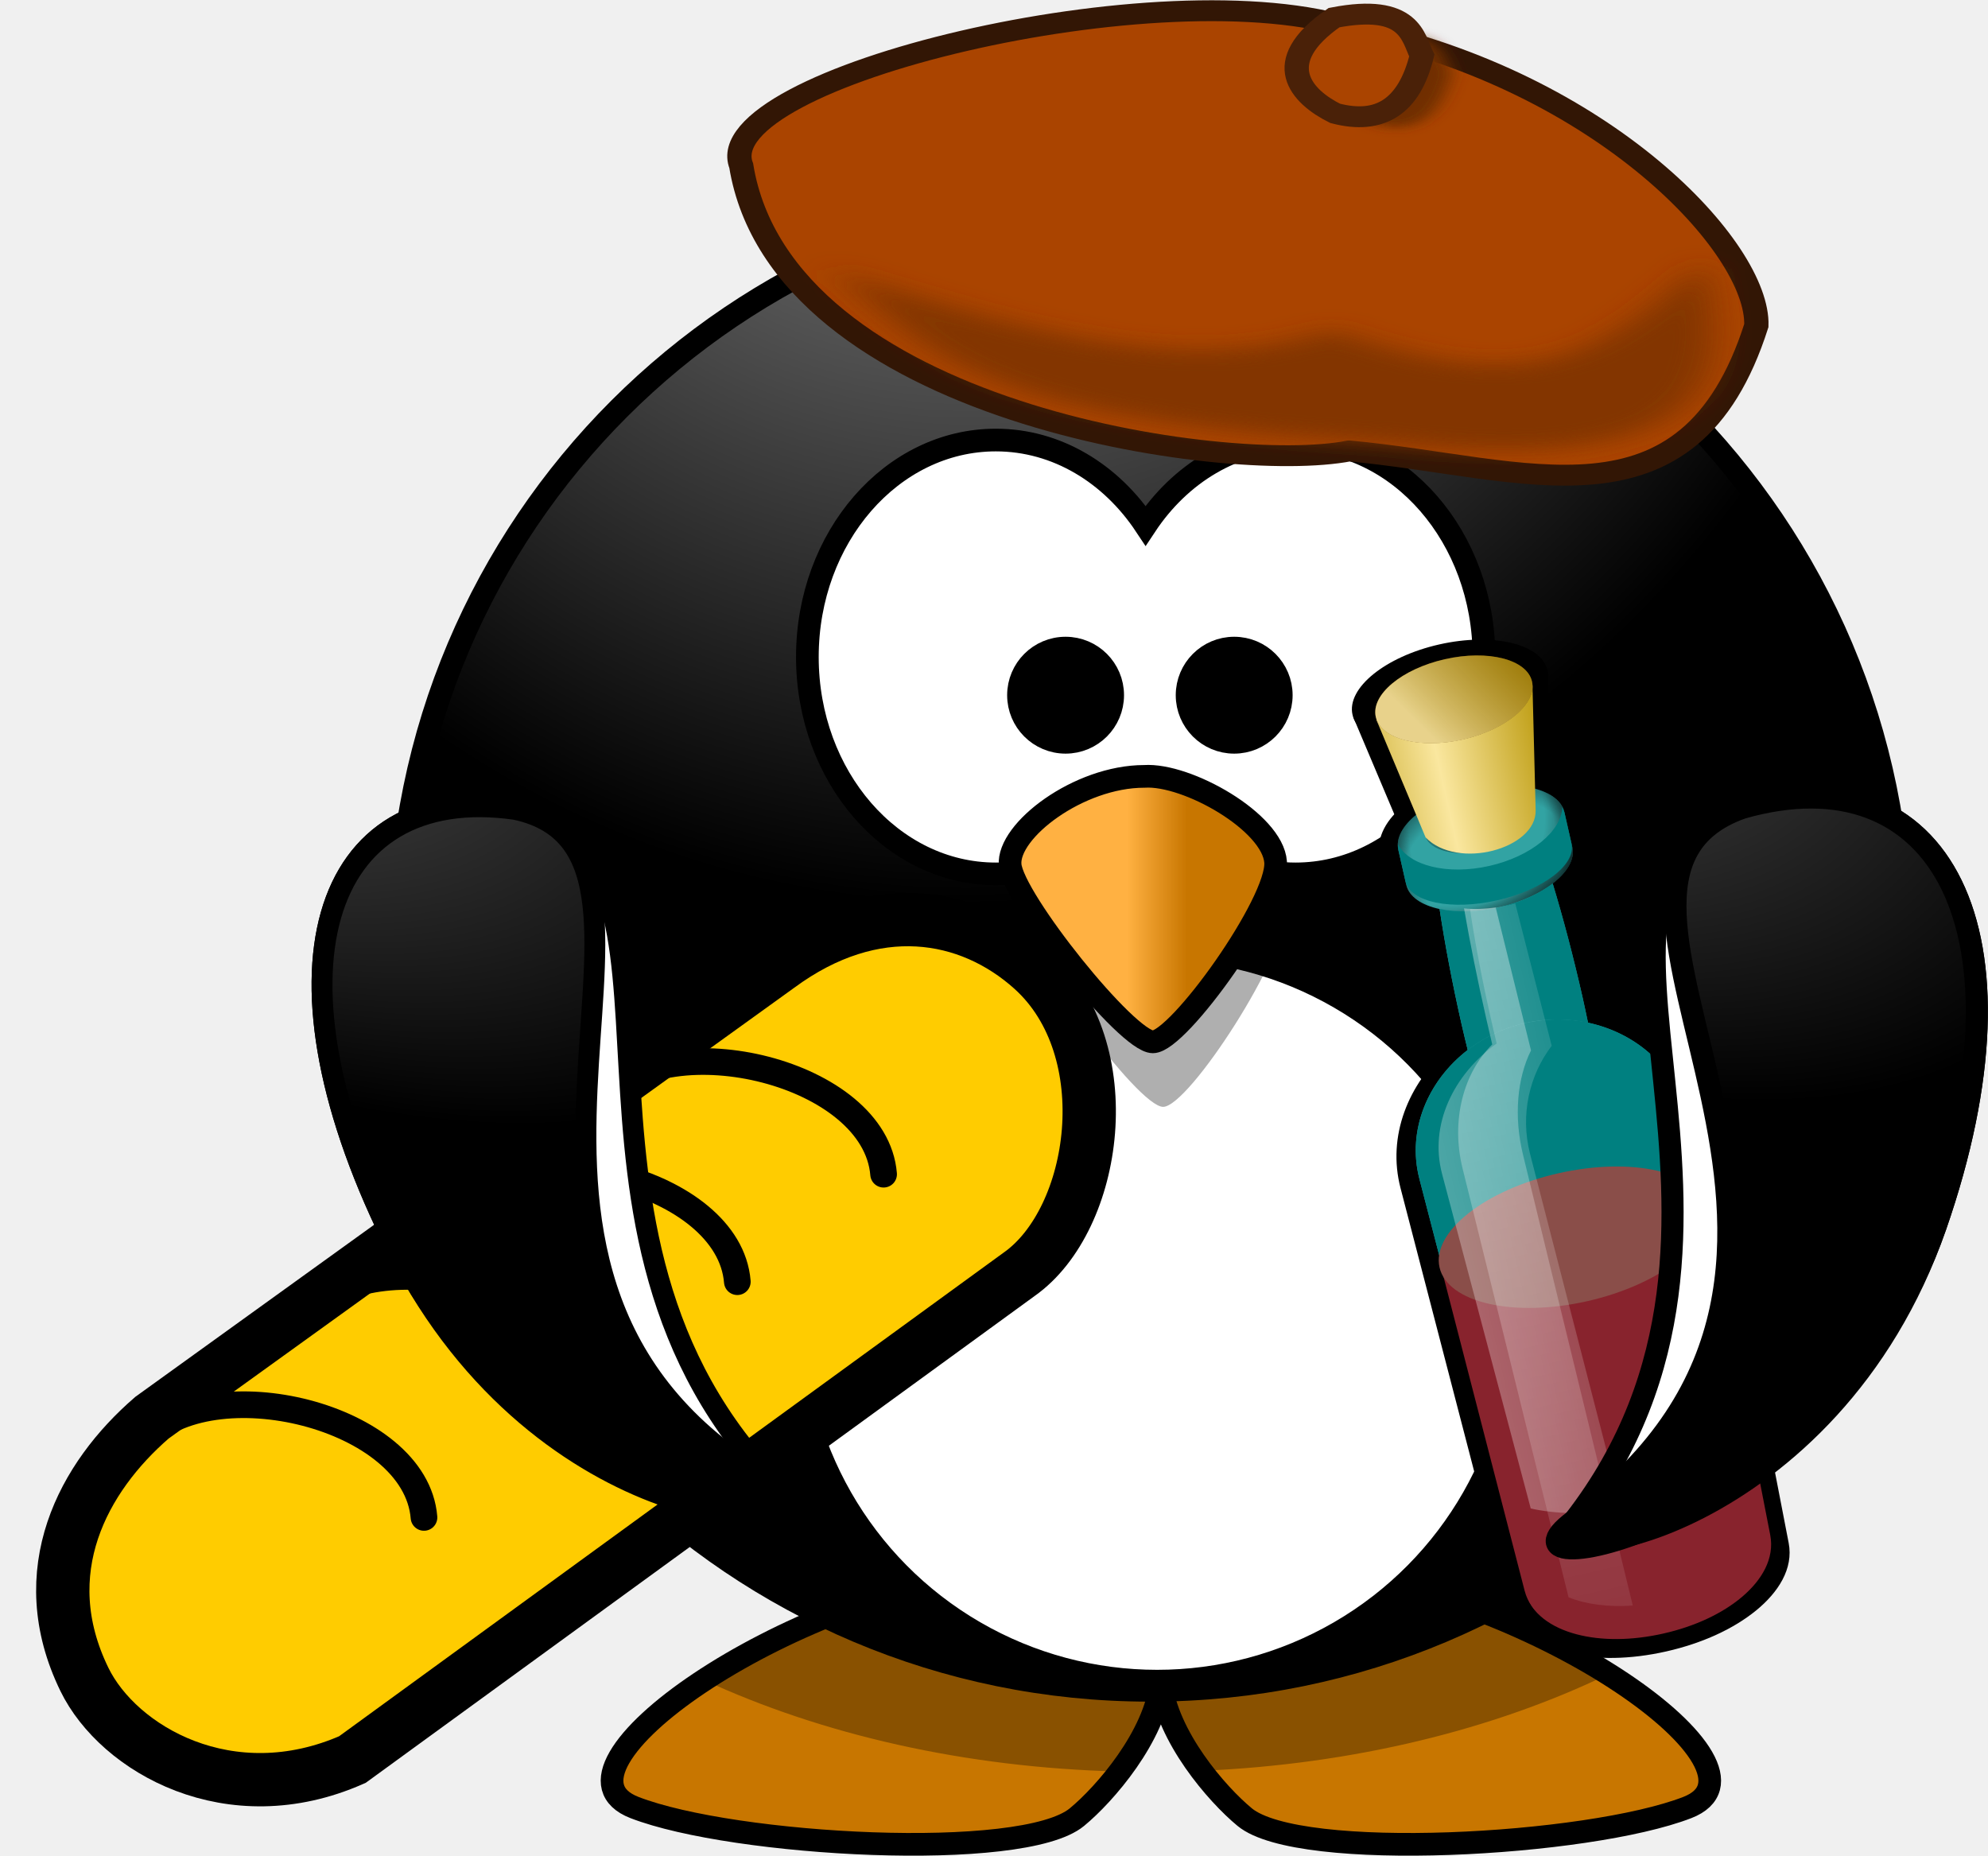
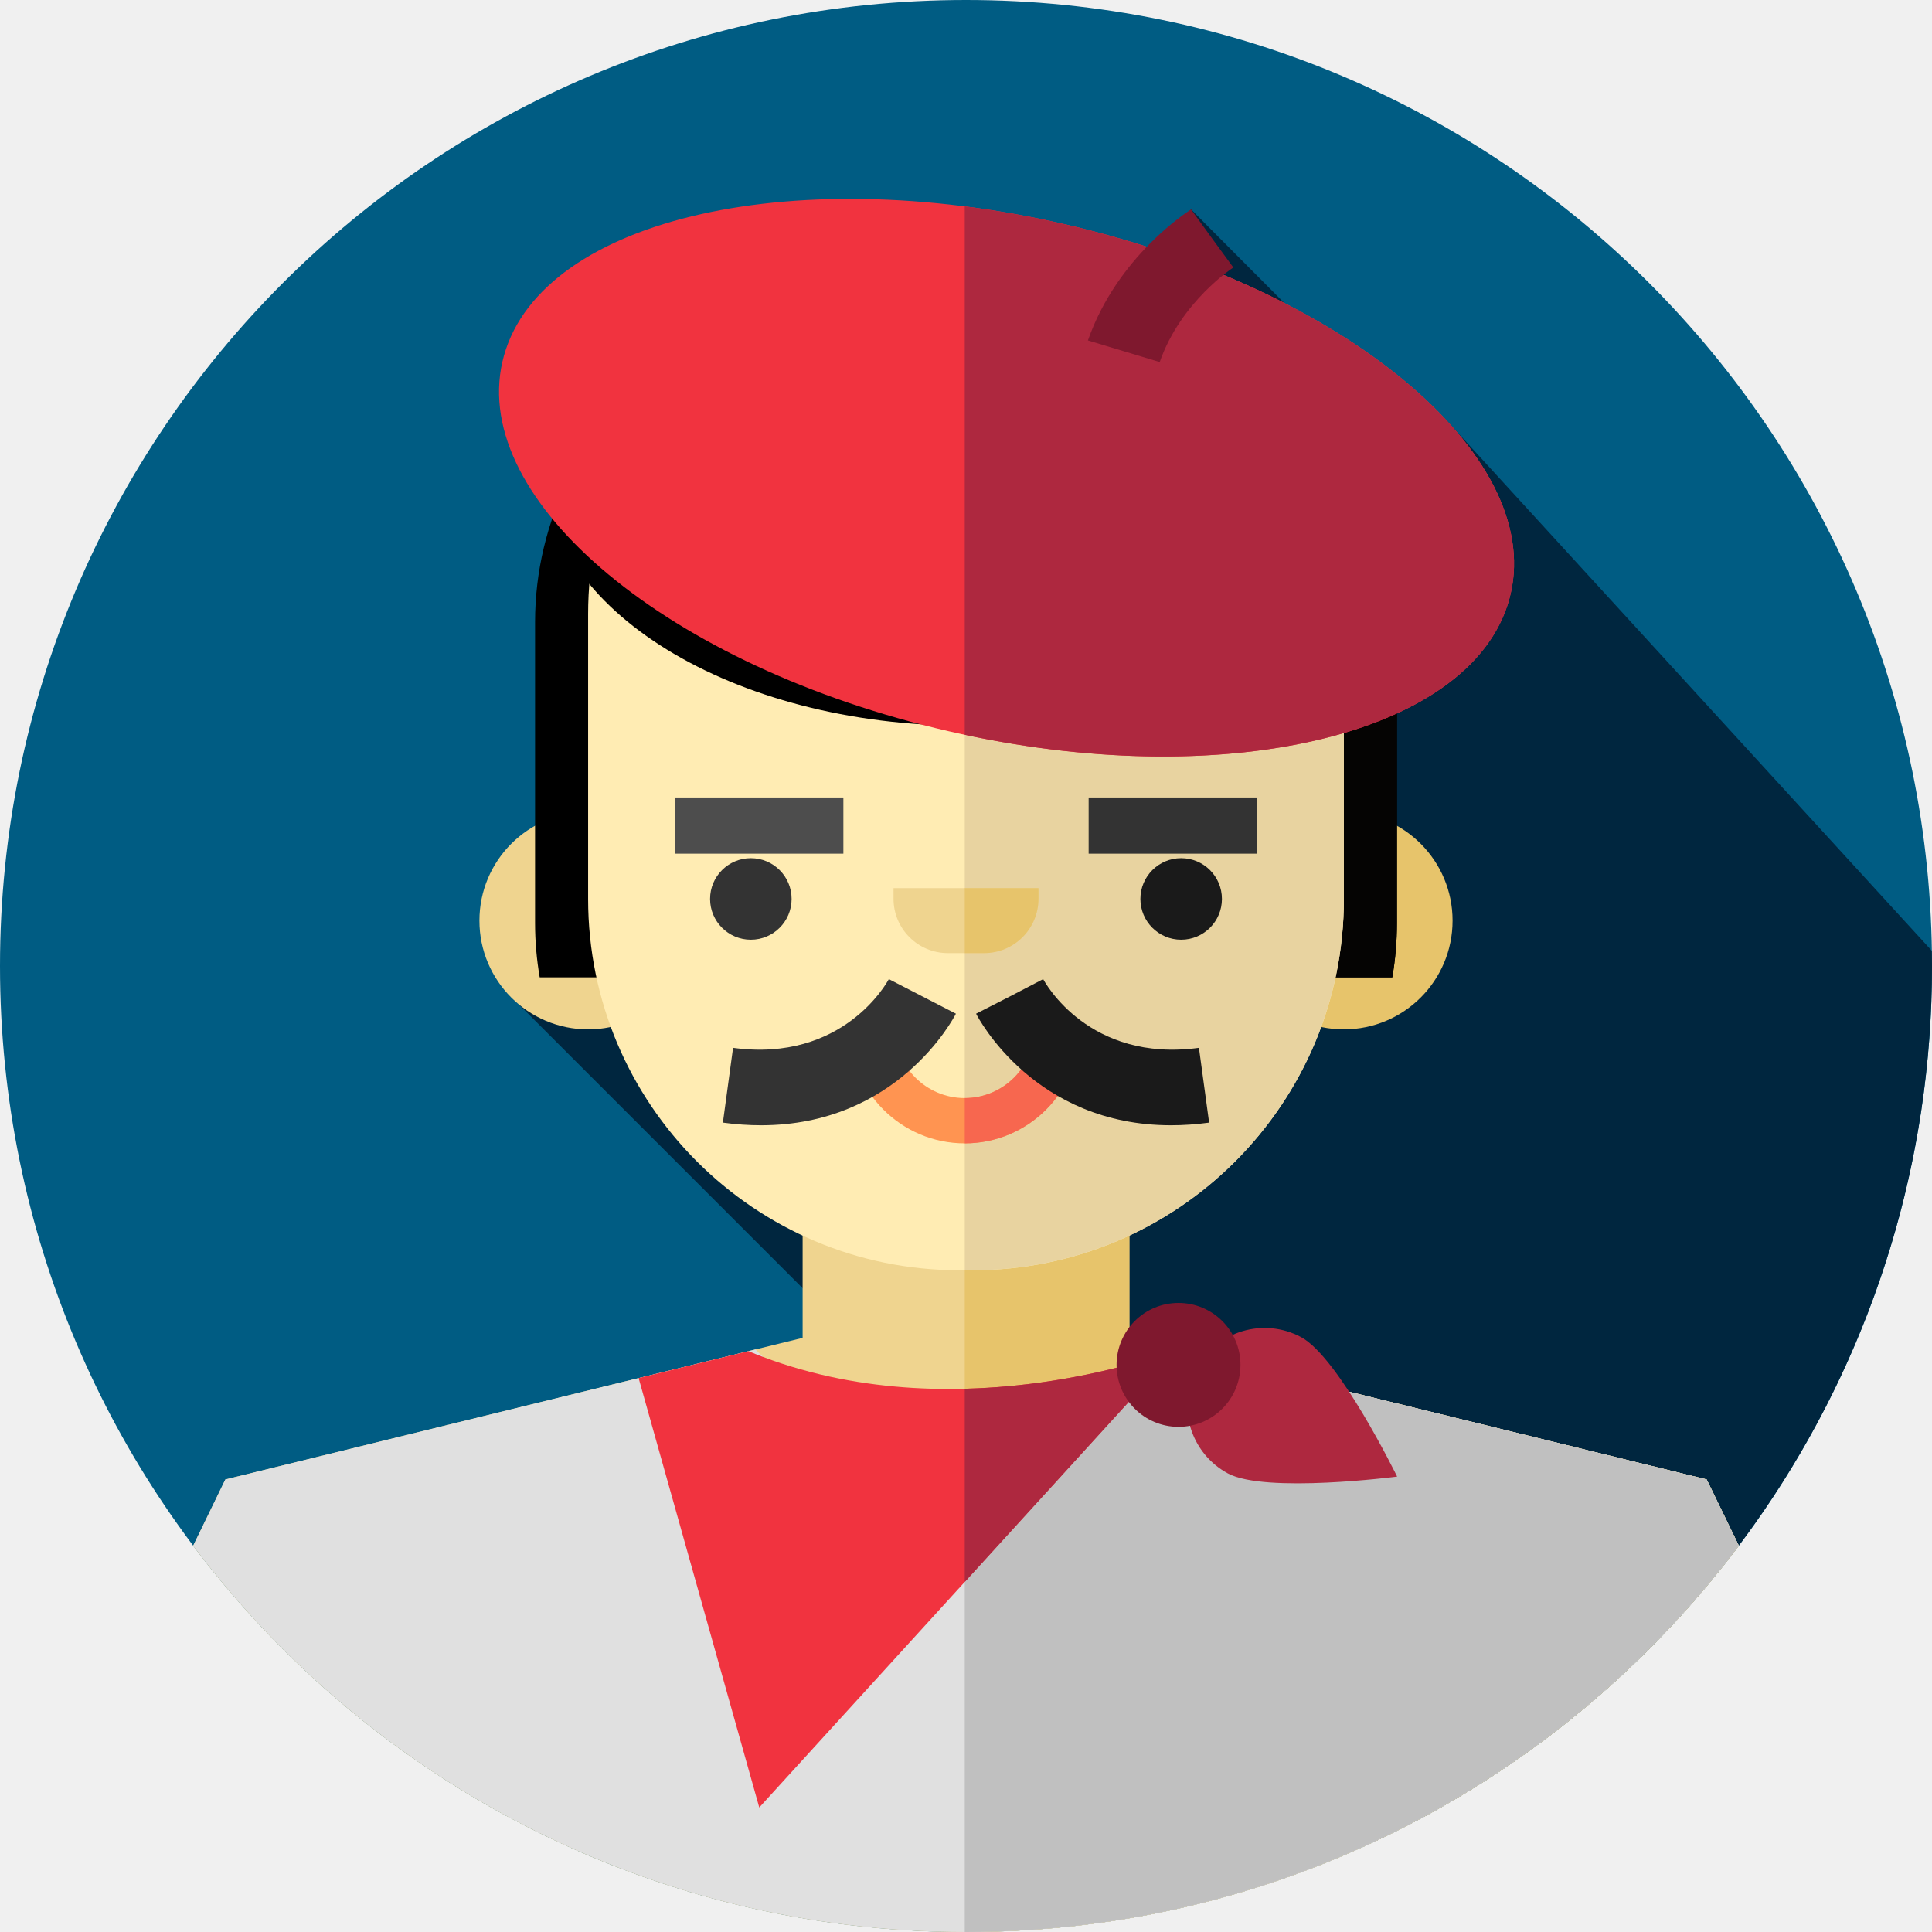
- <svg xmlns="http://www.w3.org/2000/svg" xmlns:xlink="http://www.w3.org/1999/xlink" version="1.1" viewBox="0 0 137.133 128.01">
-   <defs>
-     <filter id="w">
-       <feGaussianBlur stdDeviation="2.462" />
-     </filter>
-     <filter id="x" x="-.152" y="-.16" width="1.304" height="1.321">
-       <feGaussianBlur stdDeviation="1.283" />
-     </filter>
-     <linearGradient id="b">
-       <stop stop-color="#a5a5a5" offset="0" />
-       <stop offset="1" />
-     </linearGradient>
-     <linearGradient id="ae" x1="104.81" x2="108.95" gradientUnits="userSpaceOnUse">
-       <stop stop-color="#ffb142" offset="0" />
-       <stop stop-color="#c87600" offset="1" />
-     </linearGradient>
-     <radialGradient id="an" cx="414.68" cy="-8.88" r="123.55" gradientTransform="matrix(-1.8232e-6 .27968 -.60927 0 102.54 -41.049)" gradientUnits="userSpaceOnUse">
-       <stop stop-color="#ffb142" offset="0" />
-       <stop stop-color="#ffb141" offset=".887" />
-       <stop stop-color="#c87600" offset="1" />
-     </radialGradient>
-     <radialGradient id="af" cx="488.95" cy="582.85" r="167.56" gradientTransform="matrix(0 -.46285 .41458 -1.2039e-6 -147.94 242.41)" gradientUnits="userSpaceOnUse" xlink:href="#b" />
-     <radialGradient id="ah" cx="441.42" cy="734.65" r="59.255" gradientTransform="matrix(-1.6166 1.6104 -3.9228 -3.938 4772.7 2356.6)" gradientUnits="userSpaceOnUse" xlink:href="#b" />
-     <radialGradient id="ag" cx="296.64" cy="689.45" r="59.255" gradientTransform="matrix(1.4619 -1.752 -4.0043 -3.3413 3754.9 3020.1)" gradientUnits="userSpaceOnUse" xlink:href="#b" />
-     <radialGradient id="ai" cx="505.31" cy="340.96" r="17.922" gradientTransform="matrix(4.678,-1.2535,1.066,3.9785,-2624.1,-578.83)" gradientUnits="userSpaceOnUse" xlink:href="#a" />
-     <linearGradient id="a">
-       <stop stop-opacity="0" offset="0" />
-       <stop stop-opacity="0" offset=".6" />
-       <stop offset="1" />
-     </linearGradient>
-     <radialGradient id="aj" cx="499.62" cy="357.75" r="13.047" gradientTransform="matrix(7.0129 -.55582 1.711 21.589 -4040.8 -7234.9)" gradientUnits="userSpaceOnUse" xlink:href="#a" />
-     <radialGradient id="ak" cx="507.58" cy="332.63" r="17.922" gradientTransform="matrix(5.7514,-1.5411,1.066,3.9785,-3169,-432.83)" gradientUnits="userSpaceOnUse" xlink:href="#a" />
-     <radialGradient id="al" cx="504.93" cy="332.63" r="17.922" gradientTransform="matrix(-3.5987e-6,-5.9543,3.7887,0,-1155.4,3130.6)" gradientUnits="userSpaceOnUse" xlink:href="#a" />
-     <radialGradient id="am" cx="508.93" cy="327.4" r="17.922" gradientTransform="matrix(2.153,-4.4202,4.8799,2.3769,-2608.7,1574)" gradientUnits="userSpaceOnUse" xlink:href="#a" />
-     <linearGradient id="y" x1="433.47" x2="611.57" y1="377.49" y2="377.49" gradientTransform="matrix(2.5273,0,0,2.6518,-1369.9,-752.89)" gradientUnits="userSpaceOnUse">
-       <stop stop-color="#fff" offset="0" />
-       <stop stop-color="#fff" stop-opacity="0" offset="1" />
-     </linearGradient>
-     <linearGradient id="z" x1="573.28" x2="573.28" y1="-2.648" y2="541.65" gradientTransform="matrix(2.5273,0,0,2.6518,-1369.9,-752.89)" gradientUnits="userSpaceOnUse">
-       <stop stop-color="#fff" offset="0" />
-       <stop stop-color="#fff" stop-opacity="0" offset="1" />
-     </linearGradient>
-     <radialGradient id="ao" cx="506.72" cy="326.56" r="17.922" gradientTransform="matrix(0,-2.6268,3.5592,2.0394e-6,-1051.6,1462.1)" gradientUnits="userSpaceOnUse" xlink:href="#a" />
-     <linearGradient id="aa" x1="502.02" x2="504.57" y1="353.45" y2="323.71" gradientTransform="matrix(2.6518,0,0,2.6518,-1236,-752.89)" gradientUnits="userSpaceOnUse">
-       <stop stop-opacity=".678" offset="0" />
-       <stop stop-opacity=".329" offset=".57" />
-       <stop stop-opacity="0" offset="1" />
-     </linearGradient>
-     <radialGradient id="ap" cx="521.02" cy="324.51" r="17.922" gradientTransform="matrix(0,-2.5516,3.4575,1.9811e-6,-1017,1426)" gradientUnits="userSpaceOnUse" xlink:href="#a" />
-     <linearGradient id="ab" x1="150.68" x2="89.969" y1="86.085" y2="86.085" gradientUnits="userSpaceOnUse" spreadMethod="reflect">
-       <stop stop-color="#fff" offset="0" />
-       <stop stop-color="#bf9e15" offset="0" />
-       <stop stop-color="#fae79f" offset="1" />
-     </linearGradient>
-     <linearGradient id="ac" x1="145.78" x2="92.919" y1="30.622" y2="64.319" gradientTransform="translate(0 .063134)" gradientUnits="userSpaceOnUse">
-       <stop stop-color="#bf9e15" stop-opacity=".664" offset="0" />
-       <stop stop-color="#fae79f" stop-opacity=".876" offset="1" />
-     </linearGradient>
-     <linearGradient id="ad" x1="659.43" x2="575.84" y1="530.43" y2="444.69" gradientTransform="matrix(2.6518,0,0,2.6518,-1444.2,-743.24)" gradientUnits="userSpaceOnUse">
-       <stop stop-color="#fff" offset="0" />
-       <stop stop-color="#fff" stop-opacity="0" offset="1" />
-     </linearGradient>
-   </defs>
-   <g transform="translate(-27.87 -29.448)">
-     <path d="m97.071 137.76c-15.039 1.548-32.289 13.718-25.433 16.372s26.755 3.761 30.515 0.665c1.932-1.591 5.389-5.576 5.796-9.315 0.408 3.739 3.854 7.724 5.786 9.315 3.76 3.096 23.669 1.989 30.525-0.665s-10.393-14.824-25.433-16.372c-7.744 0.746-10.53 3.349-10.879 6.334-0.349-2.985-3.135-5.587-10.879-6.334z" fill="url(#an)" fill-rule="evenodd" stroke="#000" stroke-width="1.564" />
-     <path d="m97.073 137.77c-7.382 0.76-15.289 4.079-20.624 7.575 8.08 3.737 17.959 6.04 28.668 6.304 1.372-1.806 2.602-4.019 2.834-6.158 0.231 2.119 1.432 4.313 2.786 6.109 10.533-0.446 20.207-2.861 28.081-6.666-5.316-3.344-12.893-6.434-19.988-7.165-7.744 0.746-10.53 3.349-10.879 6.334-0.349-2.985-3.135-5.587-10.879-6.334z" fill-opacity=".314" fill-rule="evenodd" />
-     <g transform="translate(.81325 -1.7883)" stroke="#000" stroke-linecap="round" stroke-width="1.564">
-       <path d="m158.17 96.049a51.785 51.785 0 0 1 -103.57 0 51.785 51.785 0 1 1 103.57 0z" fill="url(#af)" />
-       <path d="m131.98 121.94a25.105 25.105 0 1 1 -50.209 0 25.105 25.105 0 1 1 50.209 0z" fill="#fff" />
-       <path d="m95.749 61.59c-7.173 0-13 6.704-13 14.964s5.826 14.964 13 14.964c4.216 0 7.957-2.318 10.331-5.904 2.375 3.588 6.124 5.904 10.341 5.904 7.173 0 13-6.704 13-14.964s-5.826-14.964-13-14.964c-4.217 0-7.966 2.316-10.341 5.904-2.375-3.585-6.116-5.904-10.331-5.904z" fill="#fff" />
-       <path d="m103.81 79.191a3.249 3.249 0 1 1 -6.498 0 3.249 3.249 0 1 1 6.498 0z" />
-       <path d="m115.44 79.191a3.249 3.249 0 0 1 -6.498 0 3.249 3.249 0 1 1 6.498 0z" />
-     </g>
-     <g transform="translate(.81325 -1.7883)" fill-rule="evenodd">
-       <path d="m106.7 87.4c-4.529 0-9.451 4.124-9.254 6.729s8.073 13.458 9.845 13.458 8.664-10.636 8.467-13.675-6.104-6.729-9.057-6.512z" fill-opacity=".314" />
-       <path d="m105.99 84.791c-4.529 0-9.451 3.741-9.254 6.104s8.073 12.208 9.845 12.208 8.664-9.648 8.467-12.405-6.104-6.104-9.057-5.907z" fill="url(#ae)" stroke="#000" stroke-width="1.564" />
-     </g>
-     <path d="m65.065 108.79c-0.262 0.05-0.436 0.109-0.475 0.176-0.132 0.228 1.987 0.413 3.361 0.656 0.701 0.124 1.436 0.238 2.188 0.343 0.1-0.425 0.2-0.844 0.306-1.256l-2.491-0.106c-0.58-0.024-2.1 0.041-2.888 0.187zm-1.627 7.829c-0.054 0.01-0.08 0.029-0.073 0.061 0.064 0.306 2.349 1.169 3.094 1.377l2.242 0.625c0.042-0.424 0.088-0.837 0.137-1.252-0.707-0.123-1.397-0.245-2.064-0.339-1.209-0.169-2.955-0.551-3.335-0.472z" fill-opacity=".314" />
-     <g transform="matrix(.41878 -.083 .09666 .3596 94.547 -125.53)">
-       <path transform="translate(429.74 389.47)" d="m-483.31 115.64c-20.027-0.041-87.175-27.39-83.085-73.893-1.665-17.201 74.523-21.082 101.71-2.724 36.752 18.541 53.978 54.489 50.319 68.485-19.501 36.187-41.984 17.458-68.943 8.132z" fill="#a40" stroke="#321605" stroke-width="3.9" />
-       <path transform="matrix(.88847 0 0 .88847 -3.1569 49.647)" d="m-32.942 429.21c-12.03 5.824-8.383 13.244-3.849 17.469 6.494 3.744 11.863 1.487 15.989-7.402-0.64-3.578 0.426-9.988-12.14-10.067z" fill="#6f2d00" filter="url(#x)" />
-       <path d="m-37.726 425.65c-12.03 5.824-8.383 13.244-3.849 17.469 6.494 3.744 11.863 1.487 15.989-7.402-0.64-3.578 0.426-9.988-12.14-10.067z" fill="#a40" stroke="#4a2108" stroke-width="3.9" />
-       <path transform="translate(429.74 389.47)" d="m-557.2 63.667c26.245 17.416 50.875 32.958 76.368 29.345 30.96 22.33 44.141 11.413 61.165 1.061-1.671 13.052 1.146 43.137-57.983 21.213-69.138-20.589-66.451-35.477-79.55-51.619z" fill="#833400" filter="url(#w)" />
-     </g>
+ <svg xmlns="http://www.w3.org/2000/svg" version="1.1" id="Layer_1" x="0px" y="0px" viewBox="0 0 512 512" style="enable-background:new 0 0 512 512;" xml:space="preserve">
+   <circle style="fill:#005C83;" cx="256" cy="256" r="256" />
+   <path style="fill:#00263F;" d="M370.204,110.25l-54.553-54.747L137.49,266.169l223.414,223.414c0.221-0.099,0.443-0.198,0.665-0.297  C450.286,449.075,512,359.745,512,256c0-1.35-0.03-2.692-0.051-4.037L382.754,110.762L370.204,110.25z" />
+   <path style="fill:#EFD48F;" d="M460.799,409.616l-8.525-17.542l-152.978-37.523v-30.788h-86.591v30.788L59.726,392.075  l-8.525,17.542C97.907,471.784,172.255,512,256,512S414.093,471.785,460.799,409.616z" />
+   <path style="fill:#E7C46B;" d="M452.274,392.075l-152.978-37.523v-30.788h-43.629v188.234c0.111,0,0.222,0.002,0.333,0.002  c83.745,0,158.093-40.215,204.799-102.384L452.274,392.075z" />
+   <circle style="fill:#EFD48F;" cx="155.86" cy="243.98" r="28.808" />
+   <circle style="fill:#E7C46B;" cx="356.14" cy="243.98" r="28.808" />
+   <path d="M370.204,244.622V164.86C370.204,110.813,319.073,67,256,67l0,0c-63.073,0-114.204,43.813-114.204,97.86v79.763  c0,4.885,0.424,9.685,1.23,14.378h225.949C369.781,254.307,370.204,249.507,370.204,244.622z" />
+   <path style="fill:#050403;" d="M256,67L256,67c-0.112,0-0.222,0.003-0.333,0.004V259h113.307c0.807-4.693,1.23-9.493,1.23-14.378  V164.86C370.204,110.813,319.073,67,256,67z" />
+   <path style="fill:#FFECB3;" d="M257.722,336.634h-3.443c-54.357,0-98.421-44.065-98.421-98.421v-75.457  c0-54.357,44.065-98.421,98.421-98.421h3.443c54.357,0,98.421,44.065,98.421,98.421v75.457  C356.143,292.569,312.078,336.634,257.722,336.634z" />
+   <path style="fill:#E8D3A0;" d="M256,69.833L256,69.833c-0.112,0-0.222,0.004-0.333,0.004v266.796h2.055  c54.357,0,98.421-44.065,98.421-98.422v-71.649C356.143,113.141,311.308,69.833,256,69.833z" />
+   <path style="fill:#FF9451;" d="M255.667,303c-16.818,0-30.5-13.682-30.5-30.5h12c0,10.201,8.299,18.5,18.5,18.5  s18.5-8.299,18.5-18.5h12C286.167,289.318,272.485,303,255.667,303z" />
+   <path style="fill:#F7674F;" d="M255.667,291c10.201,0,18.5-8.299,18.5-18.5h12c0,16.818-13.682,30.5-30.5,30.5L255.667,291  L255.667,291z" />
+   <circle style="fill:#1A1A1A;" cx="313.02" cy="238.23" r="10.803" />
+   <circle style="fill:#333333;" cx="198.98" cy="238.23" r="10.803" />
+   <path style="fill:#EFD48F;" d="M260.801,252.583h-9.603c-7.955,0-14.404-6.449-14.404-14.404v-2.81h38.411v2.81  C275.206,246.134,268.757,252.583,260.801,252.583z" />
+   <path style="fill:#E7C46B;" d="M255.667,235.369v17.214h5.135c7.955,0,14.404-6.449,14.404-14.404v-2.81H255.667z" />
+   <rect x="288.5" y="211.34" style="fill:#333333;" width="44.584" height="14.888" />
+   <rect x="178.92" y="211.34" style="fill:#4D4D4D;" width="44.584" height="14.888" />
+   <path style="fill:#E0E0E0;" d="M452.274,392.075l-140.48-34.457L256,413.412l-55.794-55.794l-140.48,34.457l-8.525,17.542  C97.907,471.784,172.255,512,256,512s158.093-40.215,204.799-102.384L452.274,392.075z" />
+   <path style="fill:#C0C0C0;" d="M452.274,392.075l-140.48-34.457L256,413.412l-0.333-0.333v98.919c0.111,0,0.222,0.002,0.333,0.002  c83.745,0,158.093-40.215,204.799-102.384L452.274,392.075z" />
+   <path d="M256,192.333c-61.856,0-112-30.805-112-68.805s50.144-68.805,112-68.805V192.333z" />
+   <path style="fill:#F1333F;" d="M399.917,158.999c-10.34,36.664-78.347,51.878-151.896,33.982S123.23,130.854,133.571,94.19  s78.347-51.878,151.896-33.982S410.258,122.334,399.917,158.999z" />
+   <path style="fill:#AE283F;" d="M285.467,60.208c-10.083-2.453-20.06-4.281-29.8-5.52v140.035  c70.561,15.067,134.269-0.334,144.25-35.724C410.258,122.334,359.016,78.104,285.467,60.208z" />
+   <path style="fill:#333333;" d="M201.667,298.204c-3.197,0-6.56-0.221-10.095-0.702l2.695-19.817  c29.122,3.958,40.8-17.302,41.283-18.209l17.778,9.161C252.661,269.944,237.796,298.204,201.667,298.204z" />
+   <path style="fill:#1A1A1A;" d="M310.334,298.204c-36.135,0-50.994-28.26-51.661-29.567l8.91-4.544l8.868-4.617  c0.482,0.907,12.14,22.171,41.282,18.209l2.695,19.817C316.896,297.983,313.529,298.204,310.334,298.204z" />
+   <path style="fill:#7F182E;" d="M307.337,95.95l-19.025-5.728c7.782-22.302,26.545-34.222,27.34-34.719l5.58,7.708l5.622,7.681  C326.715,70.981,312.927,79.931,307.337,95.95z" />
+   <path style="fill:#F1333F;" d="M202.186,359.598c-1.281-0.483-2.561-0.992-3.839-1.524l-29.107,7.139L201.213,479l110.582-121.383  C311.794,357.617,255.864,379.819,202.186,359.598z" />
+   <g>
+     <path style="fill:#AE283F;" d="M255.667,368.044v51.184l56.128-61.61C311.794,357.617,287.55,367.239,255.667,368.044z" />
+     <path style="fill:#AE283F;" d="M344.835,354.372c-9.972-5.361-22.401-1.624-27.761,8.348s-1.622,22.402,8.349,27.763   c9.972,5.361,44.833,0.831,44.833,0.831S354.807,359.734,344.835,354.372z" />
  </g>
-   <g transform="matrix(.12051 -.027293 .027293 .12051 86.364 46.154)">
-     <path d="m104.95 226.39c-42.321 0-77.931 32.181-76.693 71.831l7.507 240.4c0.595 19.065 31.036 34.55 69.186 34.55s68.505-15.485 69.101-34.55l7.507-240.4c1.238-39.65-34.287-71.831-76.608-71.831z" fill="#008080" />
-     <g transform="matrix(1.0957,0,0,1.0558,-61.096,75.468)">
-       <path d="m114.55 45.628c22.231 24.955 61.68 21.227 72.125-1.414l15.556-77.782-101.58-1.377 13.898 80.573z" fill-rule="evenodd" />
-       <path d="m151.54-62.324c28.146-4.5e-5 50.978 11.663 50.978 26.126 4e-5 14.463-22.832 26.266-50.978 26.266-28.146 4.48e-5 -50.978-11.803-50.978-26.266s22.832-26.126 50.978-26.126z" />
-     </g>
-     <path transform="matrix(4.0626,0,0,4.0118,-2227.1,-1366.2)" d="m573.91 361.69c-3.601-1e-5 -6.883 0.702-9.471 1.996s-4.812 3.407-4.812 6.35v5c1e-5 2.515 1.63 4.388 3.736 5.705-0.304 4.66-0.518 9.633-0.518 14.982 0 0.845 0.023 1.616 0.041 2.404-6.318 3.537-10.773 9.923-10.539 17.42l1.875 60.094c0.114 3.64 2.901 6.398 6.447 8.178 3.546 1.78 8.148 2.781 13.24 2.781 5.092 0 9.694-1.002 13.24-2.781 3.546-1.78 6.334-4.538 6.447-8.178l1.875-60.094c0.234-7.499-4.224-13.884-10.539-17.42 0.018-0.789 0.041-1.559 0.041-2.404 3e-5 -5.41-0.214-10.449-0.523-15.15 2.043-1.307 3.742-3.067 3.742-5.537v-5c-1e-5 -2.943-2.225-5.056-4.812-6.35s-5.87-1.996-9.471-1.996z" />
-     <path d="m104.95 92.625c-26.201 0-47.567 10.683-47.567 23.784v20.054c-4.2e-5 6.85 5.845 12.995 15.165 17.32-1.445 19.905-2.237 42.007-2.237 65.383 0 5.006 0.093 9.949 0.166 14.834-25.444 11.79-43.058 36.101-42.18 64.223l7.458 240.4c0.595 19.066 31.046 34.556 69.195 34.556 38.15 0 68.517-15.491 69.113-34.556l7.458-240.4c0.878-28.13-16.751-52.437-42.18-64.223 0.072-4.885 0.166-9.828 0.166-14.834 0-23.375-0.802-45.479-2.237-65.383 0.407-0.189 0.849-0.384 1.243-0.58 8.596-4.287 13.922-10.189 13.922-16.74v-20.054c-5e-5 -13.101-21.283-23.784-47.484-23.784z" fill="#32a3a3" />
-     <path d="m104.95 226.39c-42.321 0-77.931 32.181-76.693 71.831l7.507 240.4c0.595 19.065 31.036 34.55 69.186 34.55s68.505-15.485 69.101-34.55l7.507-240.4c1.238-39.65-34.287-71.831-76.608-71.831z" fill="#008080" />
-     <path d="m29.17 348.65 5.614 186.7c0.406 13.446 10.326 23.666 22.989 30.24s29.144 10.254 47.325 10.254c18.182-5e-5 34.635-3.679 47.297-10.254 12.663-6.574 22.583-16.793 22.989-30.24l5.558-183.6c-7.191 14.118-38.21 24.756-75.311 24.756-39.771 0-72.524-12.221-76.462-27.854z" fill="#88232d" />
-     <ellipse transform="matrix(.91474 0 0 .67222 -354.6 86.065)" cx="502.05" cy="390.99" rx="83.439" ry="54.447" fill="#8a4e49" />
-     <path d="m104.95 92.624c-26.201 0-47.566 10.686-47.566 23.786v20.054c-6e-5 13.101 21.366 23.7 47.567 23.7s47.484-10.6 47.484-23.7v-20.054c-5e-5 -13.1-21.283-23.783-47.484-23.783zm0 3.895c17.157-5.9e-5 31.076 6.918 31.076 15.496 3e-5 8.579-13.918 15.579-31.076 15.579-17.157 0-31.076-7.001-31.076-15.579 0-8.579 13.918-15.496 31.076-15.496z" fill="url(#ai)" />
-     <path d="m72.549 153.7c-1.448 19.926-2.237 42.059-2.237 65.466 0 5.006 0.093 9.949 0.166 14.833 10.429-4.832 22.17-7.624 34.473-7.624 12.295 0 23.977 2.797 34.391 7.624 0.072-4.885 0.166-9.828 0.166-14.833-2e-5 -23.375-0.802-45.479-2.237-65.383-8.472 3.935-19.823 6.381-32.319 6.381-12.532 0-23.897-2.508-32.402-6.464z" fill="url(#aj)" />
-     <path d="m104.95 92.624c-26.201 0-47.566 10.686-47.566 23.786v20.054c-6e-5 13.101 21.366 23.7 47.567 23.7s47.484-10.6 47.484-23.7v-20.054c-5e-5 -13.1-21.283-23.783-47.484-23.783zm0 3.895c17.157-5.9e-5 31.076 6.918 31.076 15.496 3e-5 8.579-13.918 15.579-31.076 15.579-17.157 0-31.076-7.001-31.076-15.579 0-8.579 13.918-15.496 31.076-15.496z" fill="url(#ak)" />
-     <path d="m104.95 92.624c-26.201 0-47.566 10.686-47.566 23.786v20.054c-6e-5 13.101 21.366 23.7 47.567 23.7s47.484-10.6 47.484-23.7v-20.054c-5e-5 -13.1-21.283-23.783-47.484-23.783zm0 3.895c17.157-5.9e-5 31.076 6.918 31.076 15.496 3e-5 8.579-13.918 15.579-31.076 15.579-17.157 0-31.076-7.001-31.076-15.579 0-8.579 13.918-15.496 31.076-15.496z" fill="url(#al)" />
-     <path d="m104.95 92.624c-26.201 0-47.566 10.686-47.566 23.786v20.054c-6e-5 13.101 21.366 23.7 47.567 23.7s47.484-10.6 47.484-23.7v-20.054c-5e-5 -13.1-21.283-23.783-47.484-23.783zm0 3.895c17.157-5.9e-5 31.076 6.918 31.076 15.496 3e-5 8.579-13.918 15.579-31.076 15.579-17.157 0-31.076-7.001-31.076-15.579 0-8.579 13.918-15.496 31.076-15.496z" fill="url(#am)" />
-     <path d="m57.881 113.26c-0.138 0.579-0.247 1.155-0.331 1.742-0.088 0.612-0.166 1.268-0.166 1.894v17.573c-6e-5 11.975 21.366 21.664 47.567 21.664 26.201 5e-5 47.484-9.689 47.484-21.664v-17.573c0-0.626-0.078-1.282-0.166-1.894-0.084-0.587-0.194-1.163-0.331-1.742-3.223 13.115-23.029 23.179-46.987 23.179-23.967 0-43.845-10.07-47.079-23.18z" fill="#008080" />
-     <path d="m72.549 153.7c-1.448 19.926-2.237 42.059-2.237 65.466 0 5.006 0.093 9.949 0.166 14.833 10.429-4.832 22.17-7.624 34.473-7.624 12.295 0 23.977 2.797 34.391 7.624 0.072-4.885 0.166-9.828 0.166-14.833-2e-5 -23.375-0.802-45.479-2.237-65.383-8.472 3.935-19.823 6.381-32.319 6.381-12.532 0-23.897-2.508-32.402-6.464z" fill="#008080" />
-     <path d="m89.087 157.43c-1.389 18.963-2.132 39.753-2.132 61.737 2.6e-5 5.006 2.21e-4 9.949 0.079 14.833-27.632 11.79-46.761 36.1-45.808 64.223l7.029 193.17c12.261 5.867 29.448 10.318 49.441 12.43l-6.081-205.6c-0.624-22.72 9.436-43.02 25.116-56.18l-2.29-81.957c-1.37 0.066-2.784 0.083-4.186 0.083-7.649 0-14.835-0.978-21.166-2.735z" fill="url(#y)" />
-     <path d="m85.928 156.43c-0.989 19.223-1.501 40.369-1.501 62.732 3.4e-5 5.006 0.025 9.949 0.079 14.833-18.977 11.79-32.089 36.1-31.433 64.223l4.818 246.2c8.421 5.867 20.23 10.318 33.961 12.43l-4.187-258.63c-0.428-22.72 6.452-43.02 17.215-56.18l-1.58-82.206c-6.305-0.51-12.204-1.673-17.375-3.398z" fill="url(#z)" />
-     <path d="m104.95 96.519c17.157-5.9e-5 31.076 6.918 31.076 15.496 3e-5 8.579-13.918 15.579-31.076 15.579-17.157 0-31.076-7.001-31.076-15.579 0-8.579 13.918-15.496 31.076-15.496z" fill="url(#ao)" />
-     <path d="m104.95 96.519c17.157-5.9e-5 31.076 6.918 31.076 15.496 3e-5 8.579-13.918 15.579-31.076 15.579-17.157 0-31.076-7.001-31.076-15.579 0-8.579 13.918-15.496 31.076-15.496z" fill="url(#aa)" />
-     <path d="m104.95 96.519c17.157-5.9e-5 31.076 6.918 31.076 15.496 3e-5 8.579-13.918 15.579-31.076 15.579-17.157 0-31.076-7.001-31.076-15.579 0-8.579 13.918-15.496 31.076-15.496z" fill="url(#ap)" />
-     <path d="m73.76 113.06c13.3 21.893 59.075 19.863 63.276-1.241l13.64-68.238-89.238-0.723 12.318 70.201z" fill="url(#ab)" fill-rule="evenodd" />
-     <path d="m106.21 18.355c24.693-4e-5 44.723 10.232 44.723 22.921 3e-5 12.689-20.031 23.043-44.723 23.043-24.693 3.9e-5 -44.723-10.355-44.723-23.043 0-12.689 20.031-22.921 44.723-22.921z" fill="#654100" />
-     <path d="m106.21 18.418c24.693-4e-5 44.723 10.232 44.723 22.921 3e-5 12.689-20.031 23.043-44.723 23.043-24.693 3.9e-5 -44.723-10.355-44.723-23.043 0-12.689 20.031-22.921 44.723-22.921z" fill="url(#ac)" />
-     <g display="none">
-       <path d="m108.85 236.02c-9.23 0-18.156 1.587-26.435 4.392 0.016 1.05-0.015 2.102 0 3.149 0.045 3.159-1.773 6.049-4.641 7.375-22.915 10.618-38.392 32.039-37.622 56.682l7.458 240.4c0.167 5.348 5.152 12.04 16.159 17.568 11.007 5.528 27.089 9.198 45.081 9.198s34.096-3.672 45.081-9.198c10.984-5.526 15.909-12.209 16.077-17.568l7.458-240.4c0.77-24.649-14.72-46.067-37.622-56.682-2.868-1.327-4.686-4.216-4.641-7.375 0.015-1.048-0.016-2.099 0-3.149-8.252-2.789-17.149-4.392-26.352-4.392z" fill="url(#ad)" />
-     </g>
-   </g>
-   <g transform="matrix(.7931 0 0 .7931 -39.749 -277.07)" stroke="#000">
-     <path d="m80.766 502.39c-10.642 4.699-20.343-0.897-23.306-6.971-4.578-9.39-0.09-17.606 5.873-22.761l54.508-39.278c8.316-6.129 16.571-4.684 22.058 0.247 7.783 7.002 5.627 21.78-1.128 26.548l-58.005 42.215z" fill="#fc0" fill-rule="evenodd" stroke-width="4.637" />
-     <path d="m62.596 474.58c5.868-6.362 23.671-2.141 24.399 6.749" fill="none" stroke-linecap="round" stroke-width="2.319" />
-     <path d="m76.872 463.42c5.865-6.361 23.673-2.141 24.399 6.747" fill="none" stroke-linecap="round" stroke-width="2.319" />
-     <path d="m89.848 454.08c5.874-6.361 23.673-2.141 24.4 6.747" fill="none" stroke-linecap="round" stroke-width="2.319" />
-     <path d="m102.57 444.73c5.866-6.361 23.673-2.141 24.4 6.747" fill="none" stroke-linecap="round" stroke-width="2.319" />
-   </g>
-   <g transform="matrix(.30494 0 0 .30494 -365.52 -52.13)" fill-rule="evenodd" stroke="#000" stroke-width="5">
-     <path d="m1592.6 353.74c-48.111 17.3 14.163 94.143-37.819 161.19-9.608 12.393 57.868 2.091 81.723-66.585 23.198-66.786 1.132-107.54-43.904-94.607z" fill="#fff" />
-     <path d="m1592.6 353.74c-48.111 17.3 42.588 102.12-37.819 161.19-22.626 16.622 57.868 2.091 81.723-66.585 23.198-66.786 1.132-107.54-43.904-94.607z" fill="url(#ag)" />
-   </g>
-   <g fill-rule="evenodd" stroke="#000" stroke-width="5">
-     <path transform="matrix(.28434 -.04406 .0467 .30135 -363.31 8.4353)" d="m1344.6 353.74c48.111 17.3-14.164 94.143 37.819 161.19 9.608 12.393-57.868 2.091-81.723-66.585-23.198-66.786-1.132-107.54 43.904-94.607z" fill="#fff" />
-     <path transform="matrix(.28434 -.04406 .0467 .30135 -363.31 8.4353)" d="m1344.6 353.74c48.111 17.3-42.588 102.12 37.819 161.19 22.626 16.622-57.868 2.091-81.723-66.585-23.198-66.786-1.132-107.54 43.904-94.607z" fill="url(#ah)" />
-   </g>
+   <circle style="fill:#7F182E;" cx="312.32" cy="361.71" r="16.417" />
+   <g>
+ </g>
+   <g>
+ </g>
+   <g>
+ </g>
+   <g>
+ </g>
+   <g>
+ </g>
+   <g>
+ </g>
+   <g>
+ </g>
+   <g>
+ </g>
+   <g>
+ </g>
+   <g>
+ </g>
+   <g>
+ </g>
+   <g>
+ </g>
+   <g>
+ </g>
+   <g>
+ </g>
+   <g>
+ </g>
</svg>
